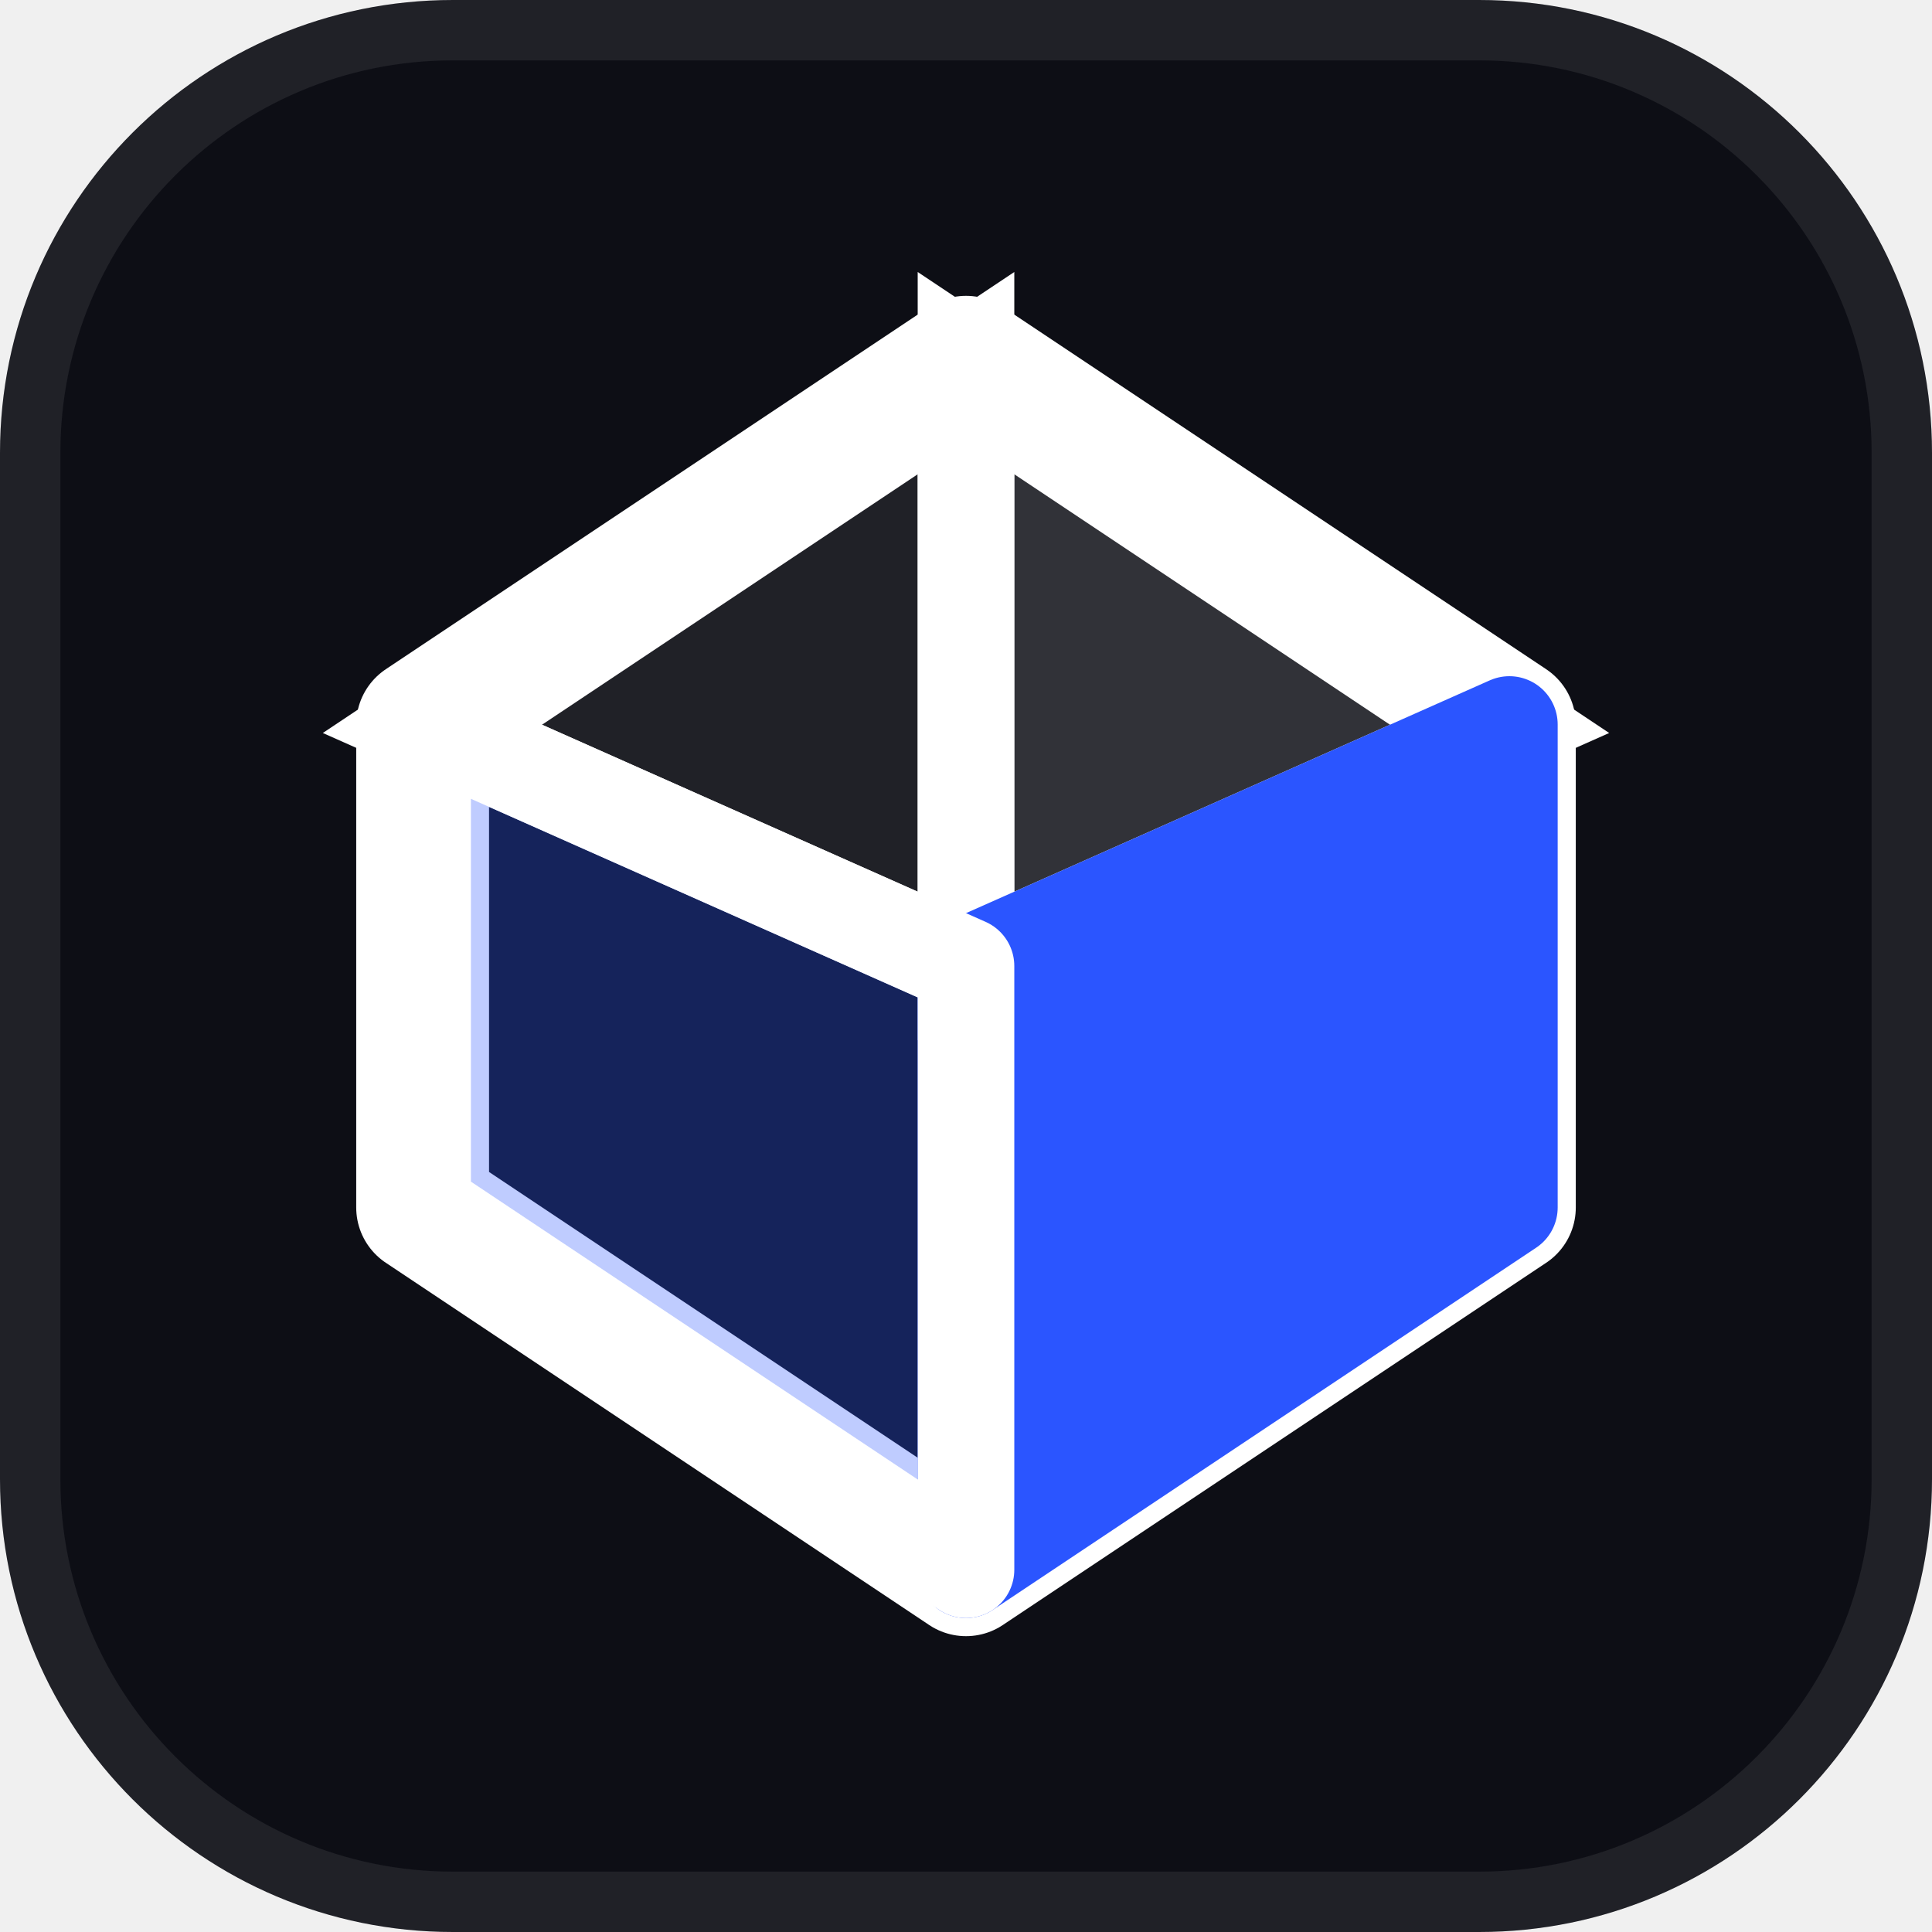
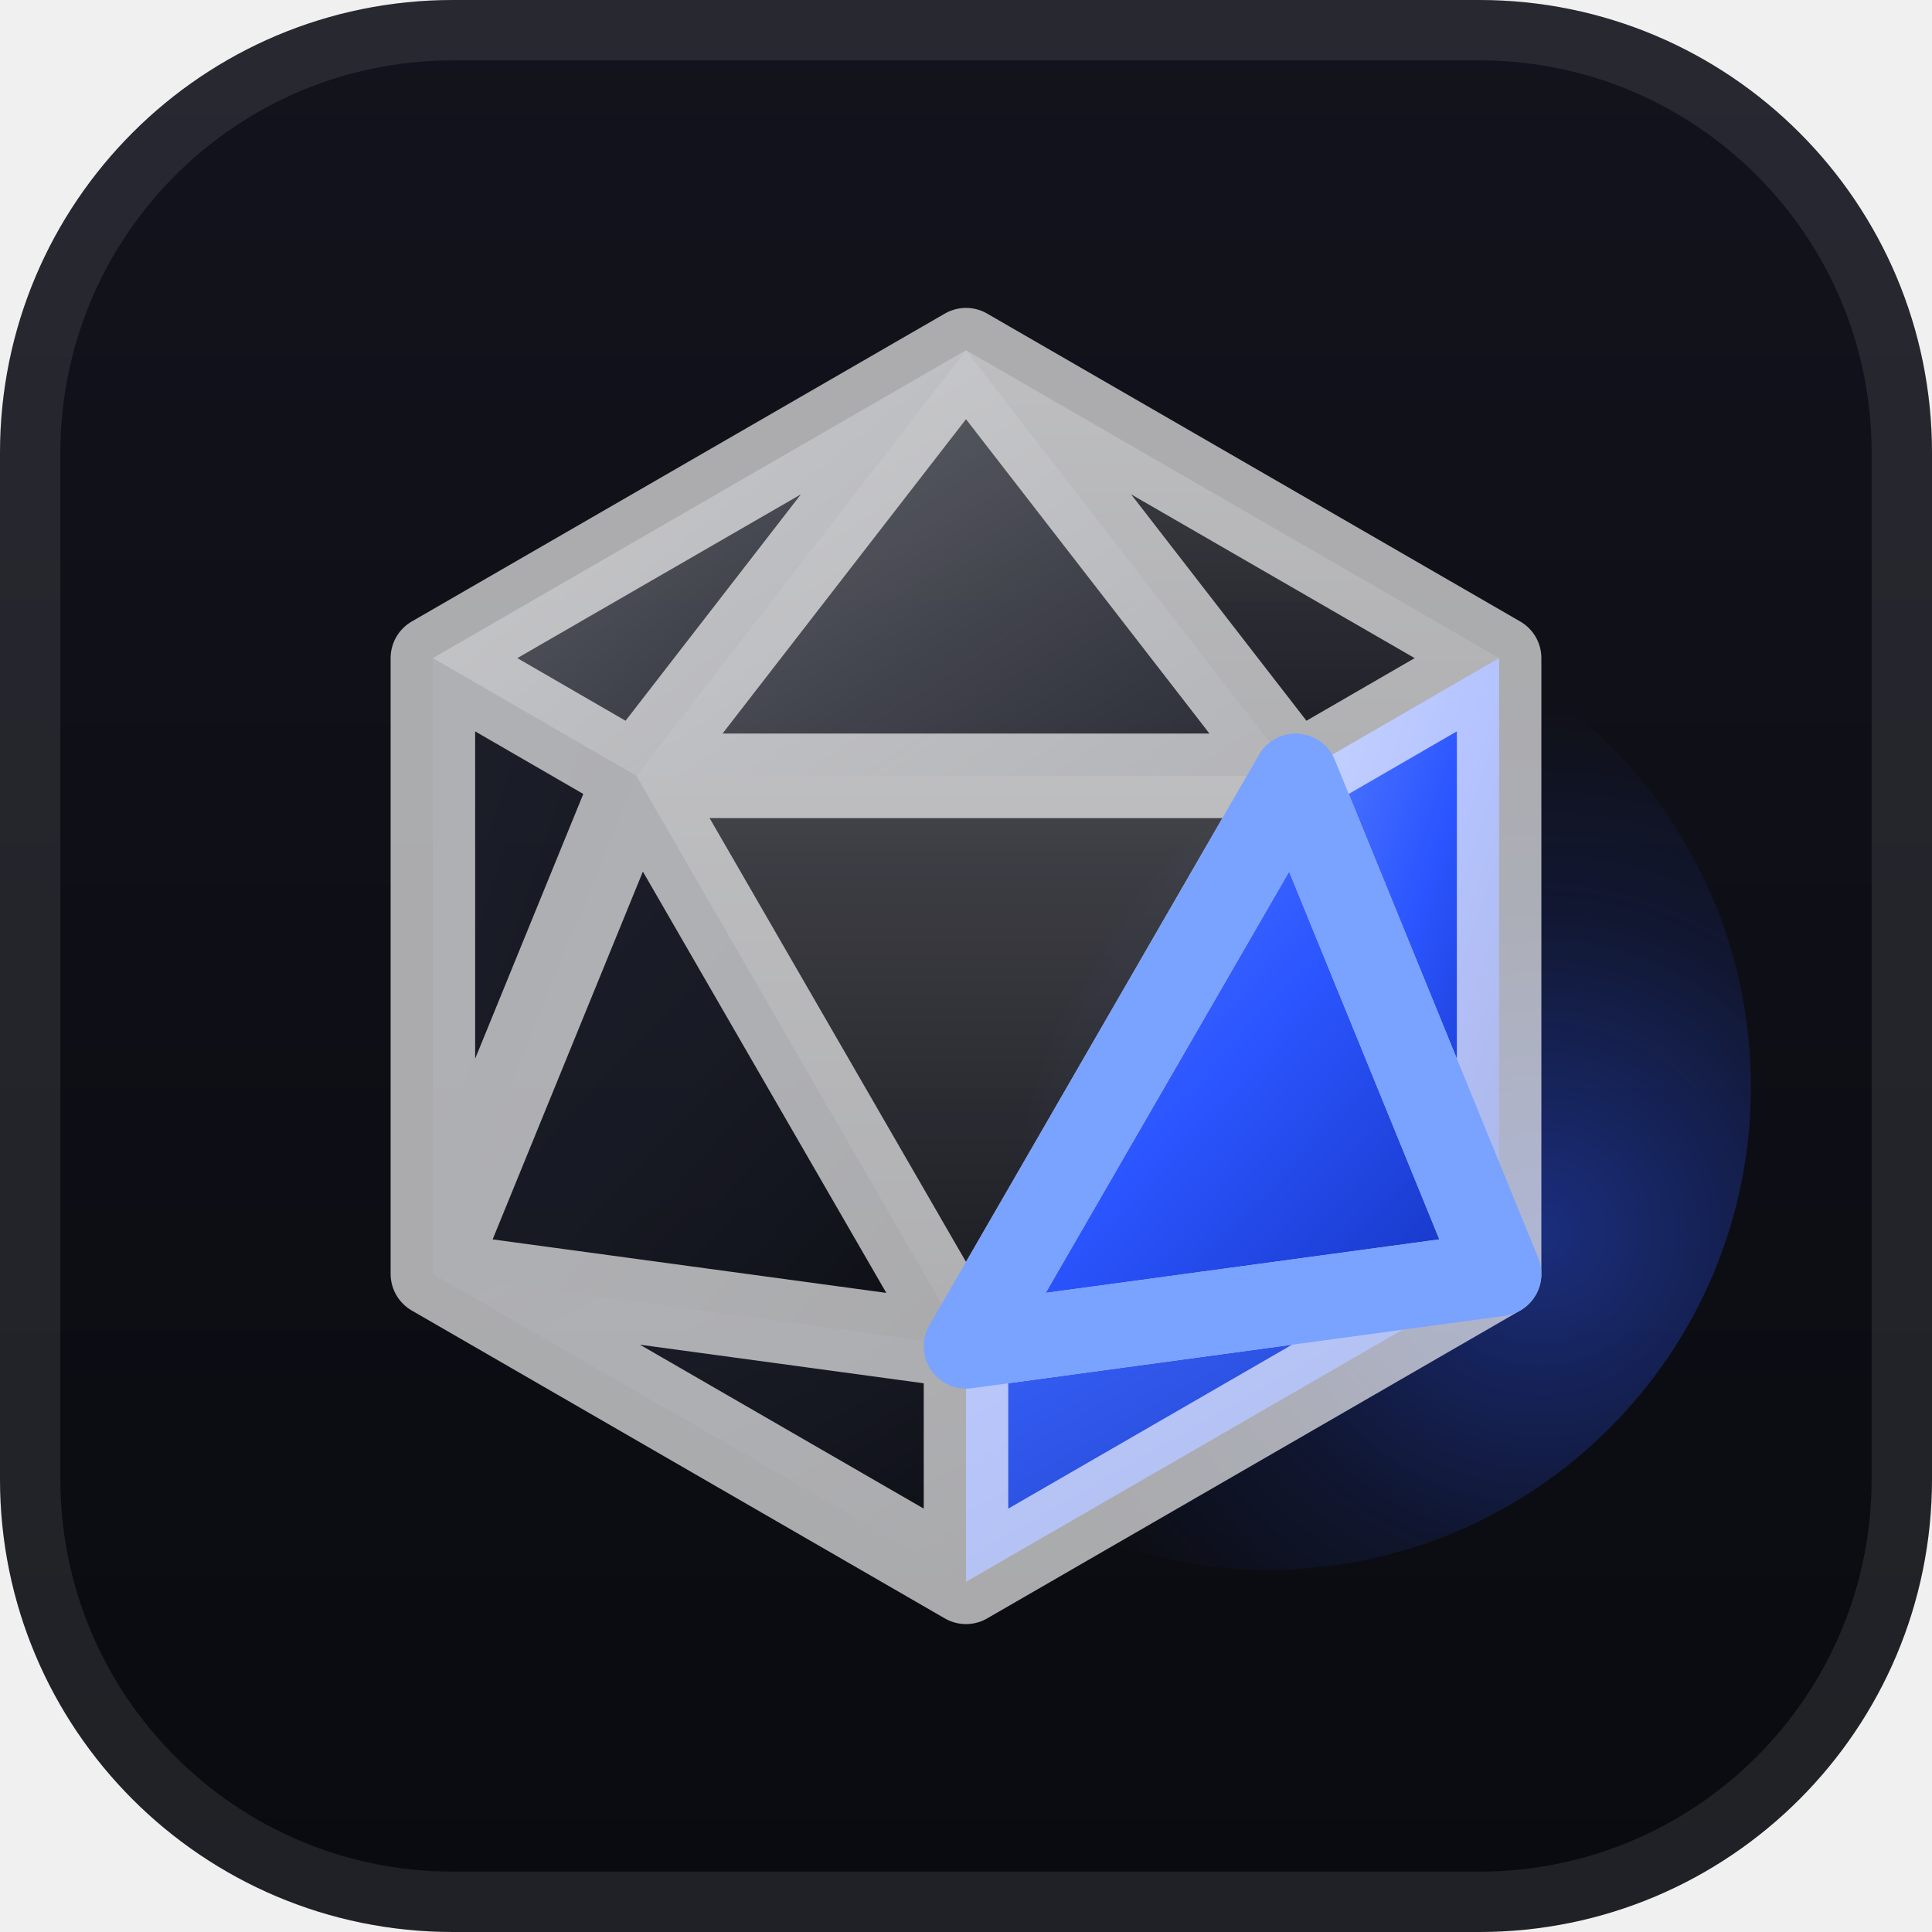
- <svg xmlns="http://www.w3.org/2000/svg" viewBox="0 0 32 32">
-   <rect width="32" height="32" rx="7.5" fill="#0D0E15" />
-   <rect x="0.5" y="0.5" width="31" height="31" rx="7" fill="none" stroke="rgba(255,255,255,0.08)" />
-   <polygon points="16,6 25,12 25,20 16,26 7,20 7,12" fill="none" stroke="#FFFFFF" stroke-width="2.2" stroke-linejoin="round" />
-   <polygon points="16,6 25,12 16,16" fill="rgba(255,255,255,0.15)" stroke="#FFFFFF" stroke-width="1.6" />
-   <polygon points="7,12 16,6 16,16" fill="rgba(255,255,255,0.08)" stroke="#FFFFFF" stroke-width="1.6" />
-   <polygon points="16,16 25,12 25,20 16,26" fill="#2B55FF" stroke="#2B55FF" stroke-width="1.6" stroke-linejoin="round" />
-   <polygon points="7,12 16,16 16,26 7,20" fill="rgba(43,85,255,0.3)" stroke="#FFFFFF" stroke-width="1.6" stroke-linejoin="round" />
+ <svg xmlns="http://www.w3.org/2000/svg" viewBox="0 0 32 32" width="32" height="32">
+   <defs>
+     <linearGradient id="v1-tile" x1="0" y1="0" x2="0" y2="1">
+       <stop offset="0%" stop-color="#12131C" />
+       <stop offset="100%" stop-color="#0A0B10" />
+     </linearGradient>
+     <linearGradient id="v1-high-key" x1="0" y1="0" x2="1" y2="1">
+       <stop offset="0%" stop-color="#FFFFFF" stop-opacity="0.38" />
+       <stop offset="100%" stop-color="#CAD3E8" stop-opacity="0.14" />
+     </linearGradient>
+     <linearGradient id="v1-mid-key" x1="0" y1="0" x2="0" y2="1">
+       <stop offset="0%" stop-color="#FFFFFF" stop-opacity="0.22" />
+       <stop offset="100%" stop-color="#FFFFFF" stop-opacity="0.05" />
+     </linearGradient>
+     <linearGradient id="v1-shadow" x1="0" y1="0" x2="1" y2="1">
+       <stop offset="0%" stop-color="#55607A" stop-opacity="0.15" />
+       <stop offset="100%" stop-color="#080A10" stop-opacity="0.45" />
+     </linearGradient>
+     <linearGradient id="v1-cobalt" x1="0" y1="0" x2="1" y2="1">
+       <stop offset="0%" stop-color="#5B82FF" />
+       <stop offset="50%" stop-color="#2B55FF" />
+       <stop offset="100%" stop-color="#1230B8" />
+     </linearGradient>
+     <linearGradient id="v1-cobalt-subtle" x1="0" y1="0" x2="1" y2="1">
+       <stop offset="0%" stop-color="#3A64FF" />
+       <stop offset="100%" stop-color="#1B3CBF" />
+     </linearGradient>
+     <radialGradient id="v1-bloom" cx="78%" cy="65%" r="55%">
+       <stop offset="0%" stop-color="#2B55FF" stop-opacity="0.45" />
+       <stop offset="60%" stop-color="#2B55FF" stop-opacity="0.12" />
+       <stop offset="100%" stop-color="#2B55FF" stop-opacity="0" />
+     </radialGradient>
+   </defs>
+   <rect width="32" height="32" rx="7.5" fill="url(#v1-tile)" />
+   <rect x="0.5" y="0.5" width="31" height="31" rx="7" fill="none" stroke="#FFFFFF" stroke-opacity="0.09" />
+   <circle cx="21" cy="18" r="8" fill="url(#v1-bloom)" />
+   <g shape-rendering="geometricPrecision">
+     <polygon points="16,5.8 21.46,12.85 10.54,12.85" fill="url(#v1-high-key)" />
+     <polygon points="16,5.8 10.54,12.85 7.17,10.9" fill="url(#v1-high-key)" />
+     <polygon points="16,5.8 24.83,10.9 21.46,12.85" fill="url(#v1-mid-key)" />
+     <polygon points="10.54,12.85 21.46,12.85 16,22.3" fill="url(#v1-mid-key)" />
+     <polygon points="7.17,10.9 10.54,12.85 7.17,21.1" fill="url(#v1-shadow)" />
+     <polygon points="10.54,12.85 7.17,21.1 16,22.3" fill="url(#v1-shadow)" />
+     <polygon points="16,22.3 7.17,21.1 16,26.2" fill="url(#v1-shadow)" />
+     <polygon points="24.83,10.9 24.83,21.1 21.46,12.85" fill="url(#v1-cobalt)" />
+     <polygon points="21.46,12.85 16,22.3 24.83,21.1" fill="url(#v1-cobalt)" />
+     <polygon points="16,22.3 16,26.2 24.83,21.1" fill="url(#v1-cobalt-subtle)" />
+   </g>
+   <path d="M 16,5.8 L 24.83,10.9 L 24.83,21.1 L 16,26.2 L 7.17,21.1 L 7.17,10.9 Z M 10.54,12.85 L 21.46,12.85 L 16,22.3 Z M 16,5.8 L 10.54,12.85  M 16,5.8 L 21.46,12.85 M 7.17,10.9 L 10.54,12.85 L 7.17,21.1 M 24.83,10.9 L 21.46,12.85 L 24.83,21.1 M 10.54,12.85 L 16,22.3 L 21.46,12.85 M 7.17,21.1 L 16,22.3 L 24.83,21.1 M 16,22.3 L 16,26.2" fill="none" stroke="#FFFFFF" stroke-opacity="0.65" stroke-width="1.4" stroke-linejoin="round" stroke-linecap="round" />
+   <path d="M 21.46,12.85 L 24.83,21.1 L 16,22.3 Z" fill="none" stroke="#7AA2FF" stroke-width="1.4" stroke-linejoin="round" />
</svg>
